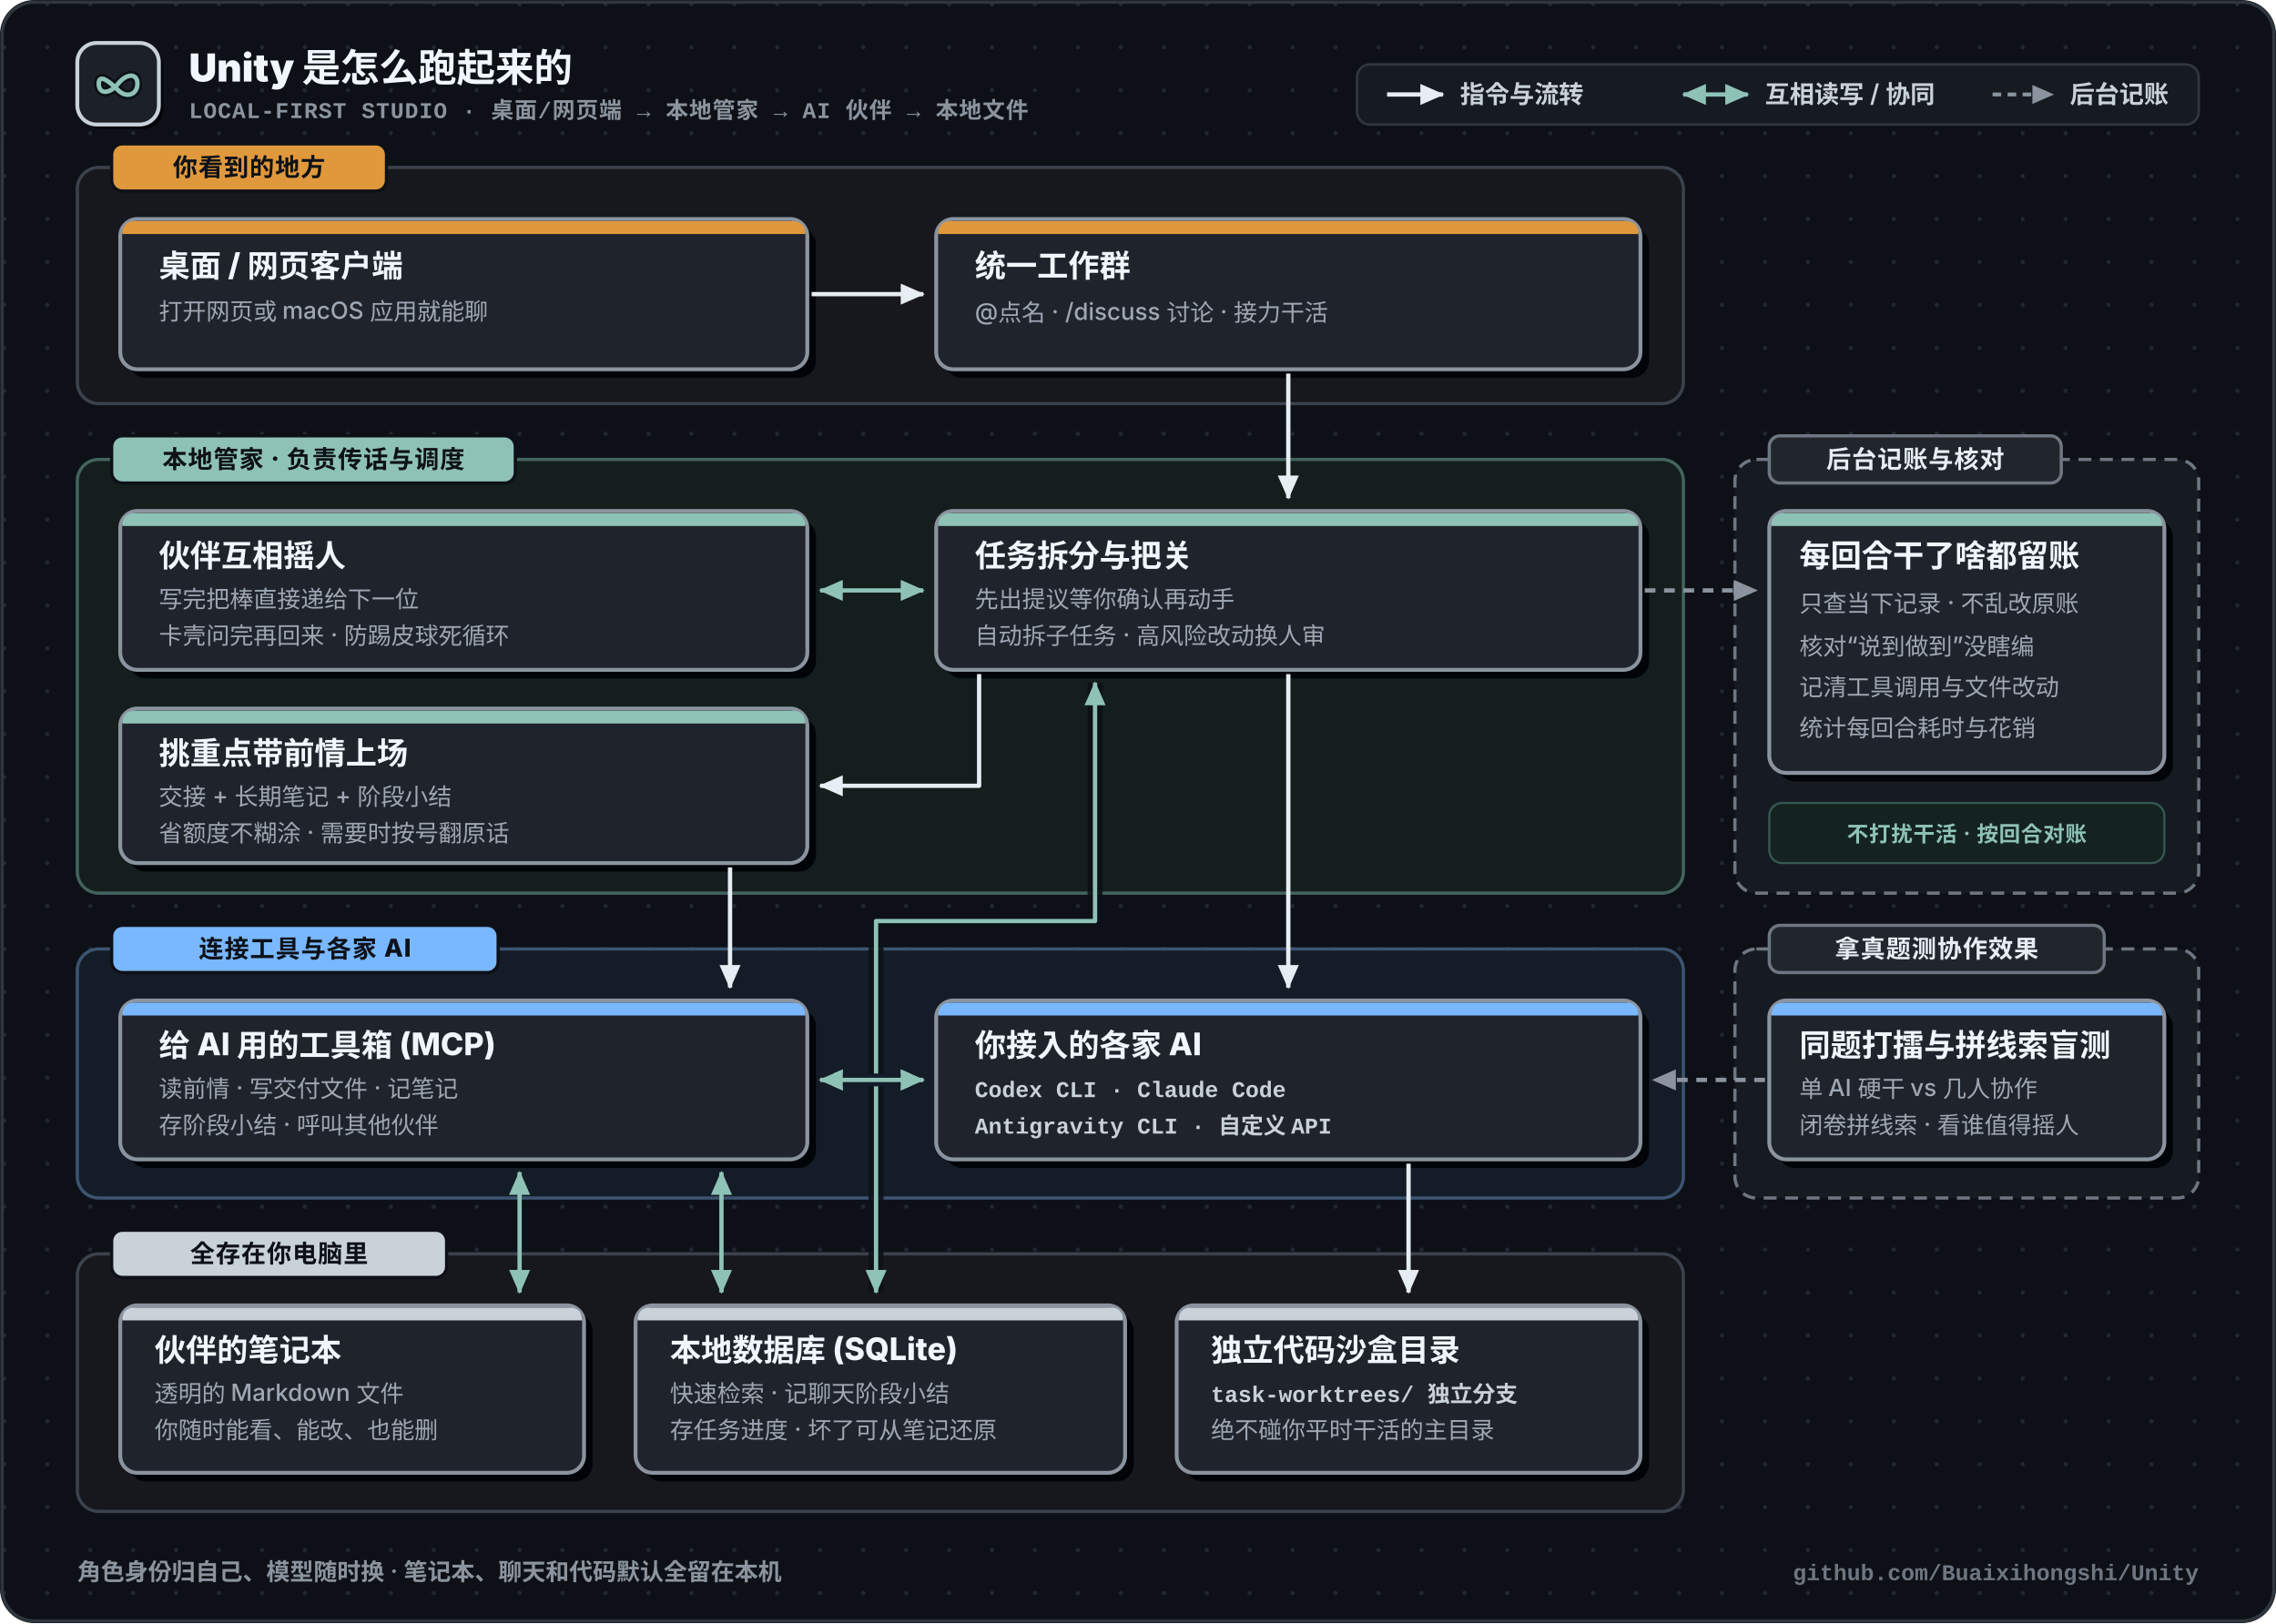
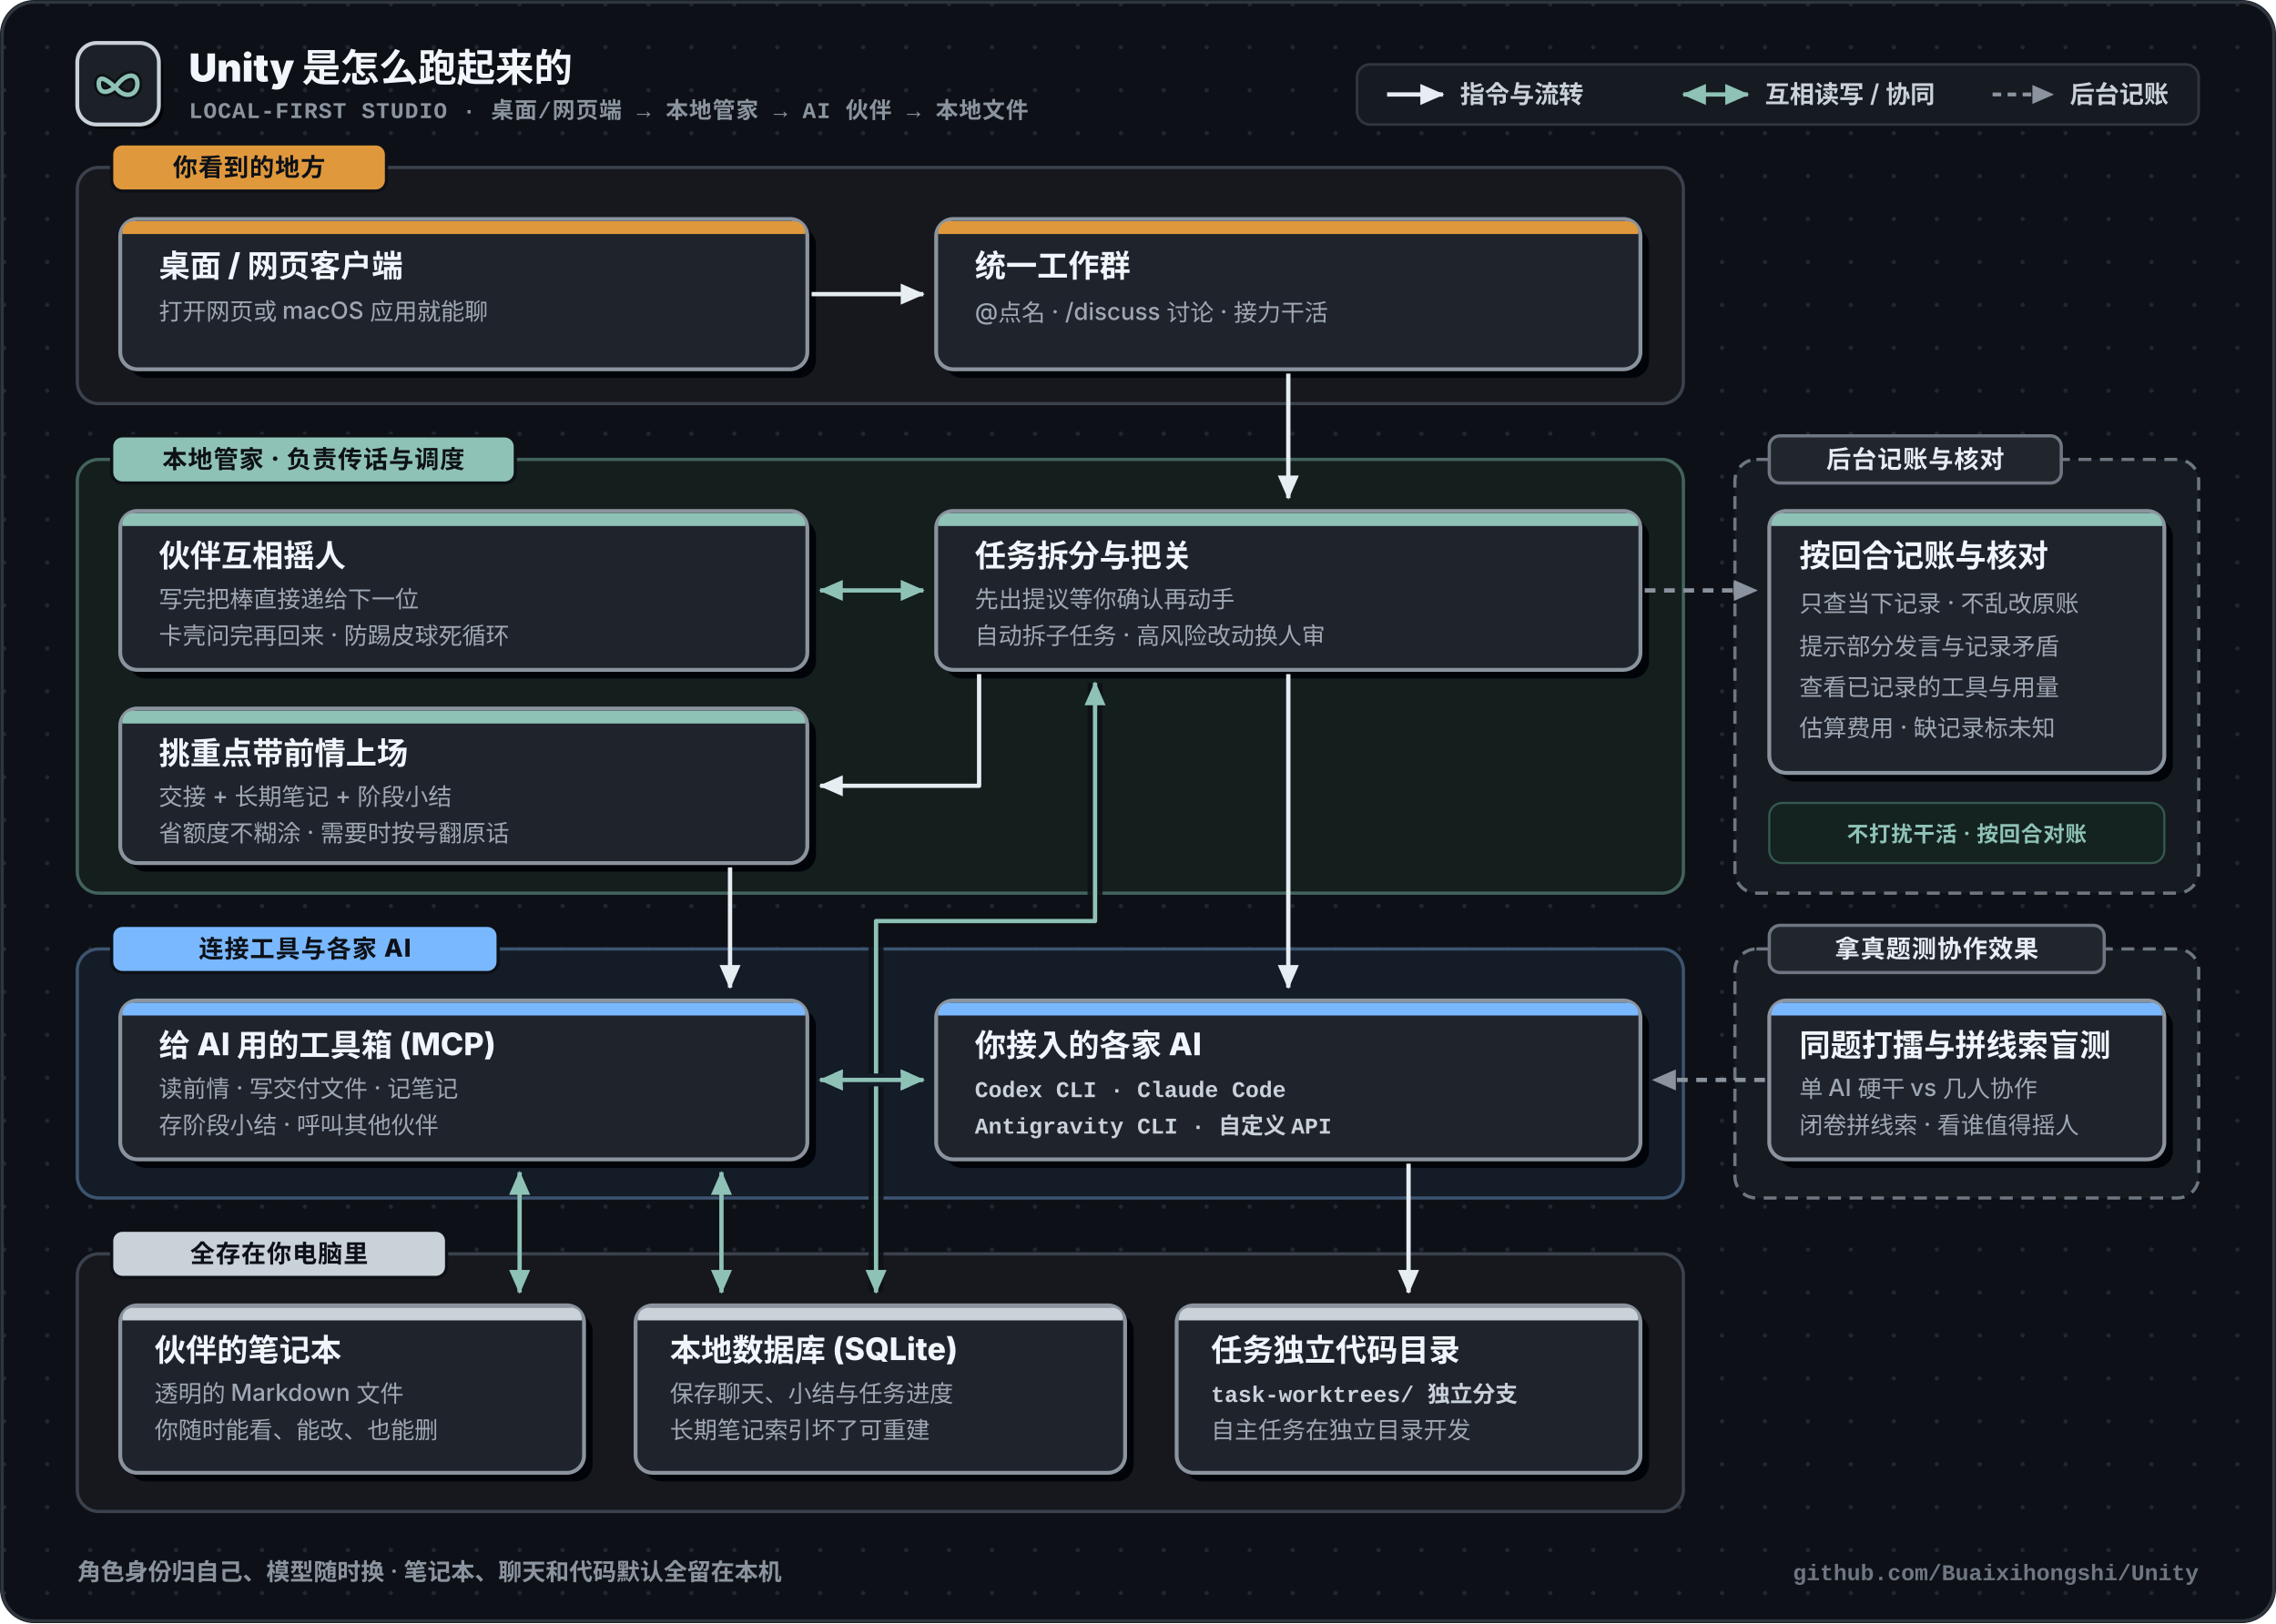
<svg xmlns="http://www.w3.org/2000/svg" viewBox="0 0 1060 756" width="1060" height="756" role="img" aria-labelledby="title-dark desc-dark">
  <defs>
    <style>
      .sans { font-family: ui-sans-serif, -apple-system, BlinkMacSystemFont, "PingFang SC", "Hiragino Sans GB", "Microsoft YaHei", "Segoe UI", sans-serif; }
      .mono { font-family: ui-monospace, SFMono-Regular, Menlo, Monaco, Consolas, "Liberation Mono", monospace; }
      .tier-label { font-size: 11.5px; font-weight: 800; letter-spacing: 0.4px; fill: #0d1117; }
      .tier-label-rail { font-size: 11.5px; font-weight: 800; letter-spacing: 0.4px; fill: #e6edf3; }
      .card-title { font-size: 14.5px; font-weight: 800; fill: #f0f6fc; }
      .card-sub { font-size: 11px; font-weight: 500; fill: #9ea7b3; }
      .card-code { font-size: 10.5px; font-weight: 600; fill: #c9d1d9; }
      .badge-text { font-size: 10px; font-weight: 700; letter-spacing: 0.3px; }
      .legend-text { font-size: 11.5px; font-weight: 600; fill: #c9d1d9; }
    </style>
    <pattern id="dot-grid-dark" width="20" height="20" patternUnits="userSpaceOnUse">
      <circle cx="2" cy="2" r="1" fill="#232933" />
    </pattern>
    <marker id="arrow-ink-dark" viewBox="0 0 10 10" refX="8.5" refY="5" markerWidth="7" markerHeight="7" orient="auto-start-reverse">
      <path d="M 1 1.5 L 9 5 L 1 8.5 z" fill="#e6edf3" />
    </marker>
    <marker id="arrow-sage-dark" viewBox="0 0 10 10" refX="8.5" refY="5" markerWidth="7" markerHeight="7" orient="auto-start-reverse">
      <path d="M 1 1.5 L 9 5 L 1 8.5 z" fill="#8fc2b7" />
    </marker>
    <marker id="arrow-dashed-dark" viewBox="0 0 10 10" refX="8.5" refY="5" markerWidth="7" markerHeight="7" orient="auto-start-reverse">
      <path d="M 1 1.5 L 9 5 L 1 8.5 z" fill="#8b949e" />
    </marker>
  </defs>
  <rect x="0" y="0" width="1060" height="756" rx="16" fill="#0d1117" />
  <rect x="0" y="0" width="1060" height="756" rx="16" fill="url(#dot-grid-dark)" opacity="0.9" />
  <rect x="1" y="1" width="1058" height="754" rx="15" fill="none" stroke="#30363d" stroke-width="1.5" />
  <g transform="translate(36, 20)">
    <rect x="2" y="2" width="38" height="38" rx="9" fill="#010409" />
    <rect x="0" y="0" width="38" height="38" rx="9" fill="#1c2128" stroke="#c9d1d9" stroke-width="1.8" />
    <path d="M 28 19 C 28 24 23 26 19 22 C 15 18 10 14 10 19 C 10 24 15 24 19 19 C 23 14 28 14 28 19 Z" fill="none" stroke="#0d1117" stroke-width="4.5" stroke-linejoin="round" />
    <path d="M 28 19 C 28 24 23 26 19 22 C 15 18 10 14 10 19 C 10 24 15 24 19 19 C 23 14 28 14 28 19 Z" fill="none" stroke="#8fc2b7" stroke-width="2.1" stroke-linejoin="round" />
    <text x="52" y="18" class="sans" font-size="18" font-weight="900" fill="#f0f6fc">Unity 是怎么跑起来的</text>
    <text x="52" y="35" class="mono" font-size="10.5" font-weight="600" fill="#8b949e" letter-spacing="0.4">LOCAL-FIRST STUDIO · 桌面/网页端 → 本地管家 → AI 伙伴 → 本地文件</text>
    <g transform="translate(596, 10)">
      <rect x="0" y="0" width="392" height="28" rx="6" fill="#161b22" stroke="#30363d" stroke-width="1.2" />
      <line x1="14" y1="14" x2="40" y2="14" stroke="#e6edf3" stroke-width="2" marker-end="url(#arrow-ink-dark)" />
      <text x="48" y="18" class="sans legend-text">指令与流转</text>
      <line x1="152" y1="14" x2="182" y2="14" stroke="#8fc2b7" stroke-width="2" marker-start="url(#arrow-sage-dark)" marker-end="url(#arrow-sage-dark)" />
      <text x="190" y="18" class="sans legend-text">互相读写 / 协同</text>
      <line x1="296" y1="14" x2="324" y2="14" stroke="#8b949e" stroke-width="1.8" stroke-dasharray="4 3" marker-end="url(#arrow-dashed-dark)" />
      <text x="332" y="18" class="sans legend-text">后台记账</text>
    </g>
  </g>
  <g id="tier-client-dark">
    <rect x="36" y="78" width="748" height="110" rx="10" fill="#16181d" stroke="#3b424d" stroke-width="1.5" />
    <rect x="52" y="67" width="128" height="22" rx="5" fill="#e0983c" stroke="#0d1117" stroke-width="1.5" />
    <text x="116" y="82" text-anchor="middle" class="sans tier-label">你看到的地方</text>
    <rect x="60" y="106" width="320" height="70" rx="8" fill="#010409" />
    <rect x="56" y="102" width="320" height="70" rx="8" fill="#1f242c" stroke="#8b949e" stroke-width="1.8" />
    <path d="M 57 109 Q 57 103 63 103 L 369 103 Q 375 103 375 109 Z" fill="#e0983c" />
    <text x="74" y="129" class="sans card-title">桌面 / 网页客户端</text>
    <text x="74" y="149" class="sans card-sub">打开网页或 macOS 应用就能聊</text>
    <rect x="440" y="106" width="328" height="70" rx="8" fill="#010409" />
    <rect x="436" y="102" width="328" height="70" rx="8" fill="#1f242c" stroke="#8b949e" stroke-width="1.8" />
    <path d="M 437 109 Q 437 103 443 103 L 757 103 Q 763 103 763 109 Z" fill="#e0983c" />
    <text x="454" y="129" class="sans card-title">统一工作群</text>
    <text x="454" y="149" class="sans card-sub">@点名 · /discuss 讨论 · 接力干活</text>
    <line x1="378" y1="137" x2="430" y2="137" stroke="#e6edf3" stroke-width="2" marker-end="url(#arrow-ink-dark)" />
  </g>
  <g id="tier-host-dark">
    <rect x="36" y="214" width="748" height="202" rx="10" fill="#141e1d" stroke="#42635d" stroke-width="1.5" />
    <rect x="52" y="203" width="188" height="22" rx="5" fill="#8fc2b7" stroke="#0d1117" stroke-width="1.5" />
    <text x="146" y="218" text-anchor="middle" class="sans tier-label">本地管家 · 负责传话与调度</text>
    <rect x="60" y="242" width="320" height="74" rx="8" fill="#010409" />
    <rect x="56" y="238" width="320" height="74" rx="8" fill="#1f242c" stroke="#8b949e" stroke-width="1.8" />
    <path d="M 57 245 Q 57 239 63 239 L 369 239 Q 375 239 375 245 Z" fill="#8fc2b7" />
    <text x="74" y="264" class="sans card-title">伙伴互相摇人</text>
    <text x="74" y="283" class="sans card-sub">写完把棒直接递给下一位</text>
    <text x="74" y="300" class="sans card-sub">卡壳问完再回来 · 防踢皮球死循环</text>
    <rect x="440" y="242" width="328" height="74" rx="8" fill="#010409" />
    <rect x="436" y="238" width="328" height="74" rx="8" fill="#1f242c" stroke="#8b949e" stroke-width="1.8" />
    <path d="M 437 245 Q 437 239 443 239 L 757 239 Q 763 239 763 245 Z" fill="#8fc2b7" />
    <text x="454" y="264" class="sans card-title">任务拆分与把关</text>
    <text x="454" y="283" class="sans card-sub">先出提议等你确认再动手</text>
    <text x="454" y="300" class="sans card-sub">自动拆子任务 · 高风险改动换人审</text>
    <rect x="60" y="334" width="320" height="72" rx="8" fill="#010409" />
    <rect x="56" y="330" width="320" height="72" rx="8" fill="#1f242c" stroke="#8b949e" stroke-width="1.8" />
    <path d="M 57 337 Q 57 331 63 331 L 369 331 Q 375 331 375 337 Z" fill="#8fc2b7" />
    <text x="74" y="356" class="sans card-title">挑重点带前情上场</text>
    <text x="74" y="375" class="sans card-sub">交接 + 长期笔记 + 阶段小结</text>
    <text x="74" y="392" class="sans card-sub">省额度不糊涂 · 需要时按号翻原话</text>
    <line x1="600" y1="174" x2="600" y2="232" stroke="#e6edf3" stroke-width="2" marker-end="url(#arrow-ink-dark)" />
    <line x1="382" y1="275" x2="430" y2="275" stroke="#8fc2b7" stroke-width="2" marker-start="url(#arrow-sage-dark)" marker-end="url(#arrow-sage-dark)" />
    <path d="M 456 314 L 456 366 L 382 366" fill="none" stroke="#e6edf3" stroke-width="2" stroke-linejoin="round" marker-end="url(#arrow-ink-dark)" />
  </g>
  <g id="tier-adapters-dark">
    <rect x="36" y="442" width="748" height="116" rx="10" fill="#141c27" stroke="#3c5470" stroke-width="1.5" />
    <rect x="52" y="431" width="180" height="22" rx="5" fill="#79b8ff" stroke="#0d1117" stroke-width="1.5" />
    <text x="142" y="446" text-anchor="middle" class="sans tier-label">连接工具与各家 AI</text>
    <rect x="60" y="470" width="320" height="74" rx="8" fill="#010409" />
    <rect x="56" y="466" width="320" height="74" rx="8" fill="#1f242c" stroke="#8b949e" stroke-width="1.8" />
    <path d="M 57 473 Q 57 467 63 467 L 369 467 Q 375 467 375 473 Z" fill="#79b8ff" />
    <text x="74" y="492" class="sans card-title">给 AI 用的工具箱 (MCP)</text>
    <text x="74" y="511" class="sans card-sub">读前情 · 写交付文件 · 记笔记</text>
    <text x="74" y="528" class="sans card-sub">存阶段小结 · 呼叫其他伙伴</text>
    <rect x="440" y="470" width="328" height="74" rx="8" fill="#010409" />
    <rect x="436" y="466" width="328" height="74" rx="8" fill="#1f242c" stroke="#8b949e" stroke-width="1.8" />
    <path d="M 437 473 Q 437 467 443 467 L 757 467 Q 763 467 763 473 Z" fill="#79b8ff" />
    <text x="454" y="492" class="sans card-title">你接入的各家 AI</text>
    <text x="454" y="511" class="mono card-code">Codex CLI · Claude Code</text>
    <text x="454" y="528" class="mono card-code">Antigravity CLI · 自定义 API</text>
    <line x1="340" y1="404" x2="340" y2="460" stroke="#e6edf3" stroke-width="2" marker-end="url(#arrow-ink-dark)" />
    <line x1="600" y1="314" x2="600" y2="460" stroke="#e6edf3" stroke-width="2" marker-end="url(#arrow-ink-dark)" />
    <line x1="382" y1="503" x2="430" y2="503" stroke="#8fc2b7" stroke-width="2" marker-start="url(#arrow-sage-dark)" marker-end="url(#arrow-sage-dark)" />
  </g>
  <g id="tier-storage-dark">
    <rect x="36" y="584" width="748" height="120" rx="10" fill="#16181d" stroke="#3b424d" stroke-width="1.5" />
    <rect x="52" y="573" width="156" height="22" rx="5" fill="#c9d1d9" stroke="#0d1117" stroke-width="1.5" />
    <text x="130" y="588" text-anchor="middle" class="sans tier-label">全存在你电脑里</text>
    <rect x="60" y="612" width="216" height="78" rx="8" fill="#010409" />
    <rect x="56" y="608" width="216" height="78" rx="8" fill="#1f242c" stroke="#8b949e" stroke-width="1.8" />
    <path d="M 57 615 Q 57 609 63 609 L 265 609 Q 271 609 271 615 Z" fill="#c9d1d9" />
    <text x="72" y="634" class="sans card-title">伙伴的笔记本</text>
    <text x="72" y="653" class="sans card-sub">透明的 Markdown 文件</text>
    <text x="72" y="670" class="sans card-sub">你随时能看、能改、也能删</text>
    <rect x="300" y="612" width="228" height="78" rx="8" fill="#010409" />
    <rect x="296" y="608" width="228" height="78" rx="8" fill="#1f242c" stroke="#8b949e" stroke-width="1.8" />
    <path d="M 297 615 Q 297 609 303 609 L 517 609 Q 523 609 523 615 Z" fill="#c9d1d9" />
    <text x="312" y="634" class="sans card-title">本地数据库 (SQLite)</text>
-     <text x="312" y="653" class="sans card-sub">快速检索 · 记聊天阶段小结</text>
-     <text x="312" y="670" class="sans card-sub">存任务进度 · 坏了可从笔记还原</text>
+     <text x="312" y="653" class="sans card-sub">保存聊天、小结与任务进度</text>
+     <text x="312" y="670" class="sans card-sub">长期笔记索引坏了可重建</text>
    <rect x="552" y="612" width="216" height="78" rx="8" fill="#010409" />
    <rect x="548" y="608" width="216" height="78" rx="8" fill="#1f242c" stroke="#8b949e" stroke-width="1.8" />
    <path d="M 549 615 Q 549 609 555 609 L 757 609 Q 763 609 763 615 Z" fill="#c9d1d9" />
-     <text x="564" y="634" class="sans card-title">独立代码沙盒目录</text>
+     <text x="564" y="634" class="sans card-title">任务独立代码目录</text>
    <text x="564" y="653" class="mono card-code">task-worktrees/ 独立分支</text>
-     <text x="564" y="670" class="sans card-sub">绝不碰你平时干活的主目录</text>
+     <text x="564" y="670" class="sans card-sub">自主任务在独立目录开发</text>
    <line x1="242" y1="546" x2="242" y2="602" stroke="#8fc2b7" stroke-width="2" marker-start="url(#arrow-sage-dark)" marker-end="url(#arrow-sage-dark)" />
    <line x1="336" y1="546" x2="336" y2="602" stroke="#8fc2b7" stroke-width="2" marker-start="url(#arrow-sage-dark)" marker-end="url(#arrow-sage-dark)" />
    <line x1="656" y1="542" x2="656" y2="602" stroke="#e6edf3" stroke-width="2" marker-end="url(#arrow-ink-dark)" />
  </g>
  <g id="orchestrator-db-bridge-dark">
    <path d="M 510 318 L 510 429 L 408 429 L 408 602" fill="none" stroke="#0d1117" stroke-width="7" stroke-linejoin="round" opacity="0.9" />
    <path d="M 510 318 L 510 429 L 408 429 L 408 602" fill="none" stroke="#8fc2b7" stroke-width="2" stroke-linejoin="round" marker-start="url(#arrow-sage-dark)" marker-end="url(#arrow-sage-dark)" />
    <line x1="382" y1="503" x2="430" y2="503" stroke="#141c27" stroke-width="6" />
    <line x1="382" y1="503" x2="430" y2="503" stroke="#8fc2b7" stroke-width="2" marker-start="url(#arrow-sage-dark)" marker-end="url(#arrow-sage-dark)" />
  </g>
  <g id="right-rail-dark">
    <rect x="808" y="214" width="216" height="202" rx="10" fill="#161b22" stroke="#6e7681" stroke-width="1.5" stroke-dasharray="6 4" />
    <rect x="824" y="203" width="136" height="22" rx="5" fill="#21262d" stroke="#6e7681" stroke-width="1.5" />
    <text x="892" y="218" text-anchor="middle" class="sans tier-label-rail">后台记账与核对</text>
    <rect x="828" y="242" width="184" height="122" rx="8" fill="#010409" />
    <rect x="824" y="238" width="184" height="122" rx="8" fill="#1f242c" stroke="#8b949e" stroke-width="1.8" />
    <path d="M 825 245 Q 825 239 831 239 L 1001 239 Q 1007 239 1007 245 Z" fill="#8fc2b7" />
-     <text x="838" y="264" class="sans card-title">每回合干了啥都留账</text>
+     <text x="838" y="264" class="sans card-title">按回合记账与核对</text>
    <text x="838" y="285" class="sans card-sub">只查当下记录 · 不乱改原账</text>
-     <text x="838" y="305" class="sans card-sub">核对“说到做到”没瞎编</text>
-     <text x="838" y="324" class="sans card-sub">记清工具调用与文件改动</text>
-     <text x="838" y="343" class="sans card-sub">统计每回合耗时与花销</text>
+     <text x="838" y="305" class="sans card-sub">提示部分发言与记录矛盾</text>
+     <text x="838" y="324" class="sans card-sub">查看已记录的工具与用量</text>
+     <text x="838" y="343" class="sans card-sub">估算费用 · 缺记录标未知</text>
    <rect x="824" y="374" width="184" height="28" rx="6" fill="#142320" stroke="#355851" stroke-width="1" />
    <text x="916" y="392" text-anchor="middle" class="sans badge-text" fill="#8fc2b7">不打扰干活 · 按回合对账</text>
    <line x1="766" y1="275" x2="818" y2="275" stroke="#8b949e" stroke-width="2" stroke-dasharray="5 4" marker-end="url(#arrow-dashed-dark)" />
    <rect x="808" y="442" width="216" height="116" rx="10" fill="#161b22" stroke="#6e7681" stroke-width="1.5" stroke-dasharray="6 4" />
    <rect x="824" y="431" width="156" height="22" rx="5" fill="#21262d" stroke="#6e7681" stroke-width="1.5" />
    <text x="902" y="446" text-anchor="middle" class="sans tier-label-rail">拿真题测协作效果</text>
    <rect x="828" y="470" width="184" height="74" rx="8" fill="#010409" />
    <rect x="824" y="466" width="184" height="74" rx="8" fill="#1f242c" stroke="#8b949e" stroke-width="1.8" />
    <path d="M 825 473 Q 825 467 831 467 L 1001 467 Q 1007 467 1007 473 Z" fill="#79b8ff" />
    <text x="838" y="492" class="sans card-title">同题打擂与拼线索盲测</text>
    <text x="838" y="511" class="sans card-sub">单 AI 硬干 vs 几人协作</text>
    <text x="838" y="528" class="sans card-sub">闭卷拼线索 · 看谁值得摇人</text>
    <line x1="822" y1="503" x2="770" y2="503" stroke="#8b949e" stroke-width="2" stroke-dasharray="5 4" marker-end="url(#arrow-dashed-dark)" />
  </g>
  <g transform="translate(36, 722)">
    <text x="0" y="14" class="sans" font-size="11" font-weight="600" fill="#8b949e">角色身份归自己、模型随时换 · 笔记本、聊天和代码默认全留在本机</text>
    <text x="988" y="14" text-anchor="end" class="mono" font-size="10.5" font-weight="600" fill="#6e7681">github.com/Buaixihongshi/Unity</text>
  </g>
</svg>
